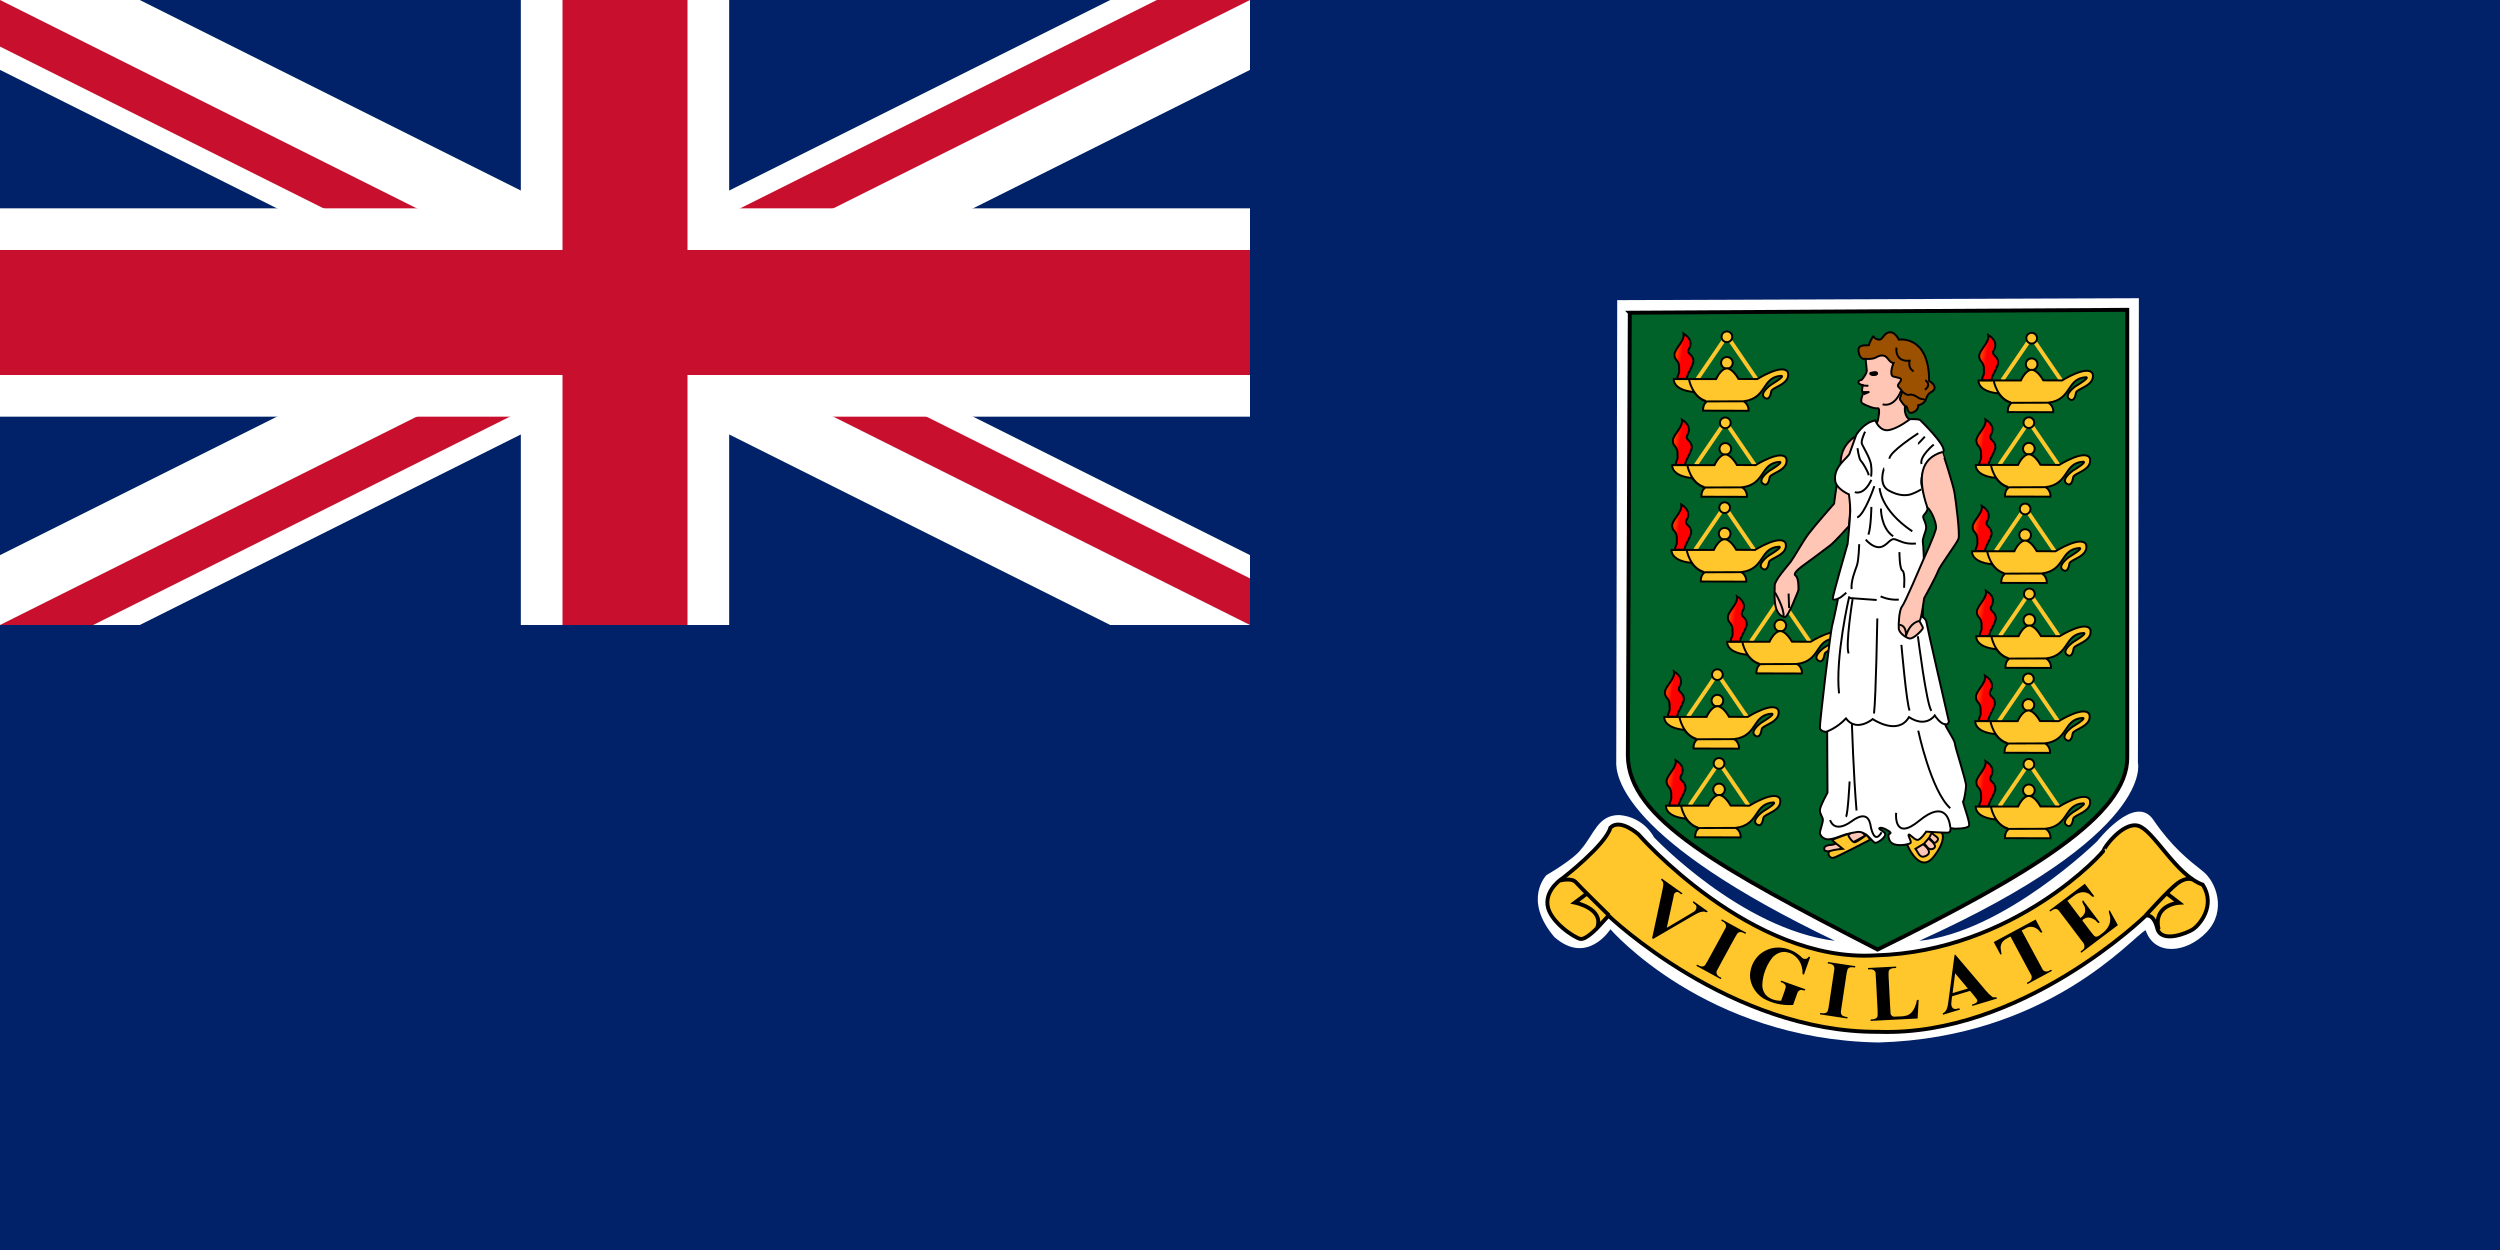
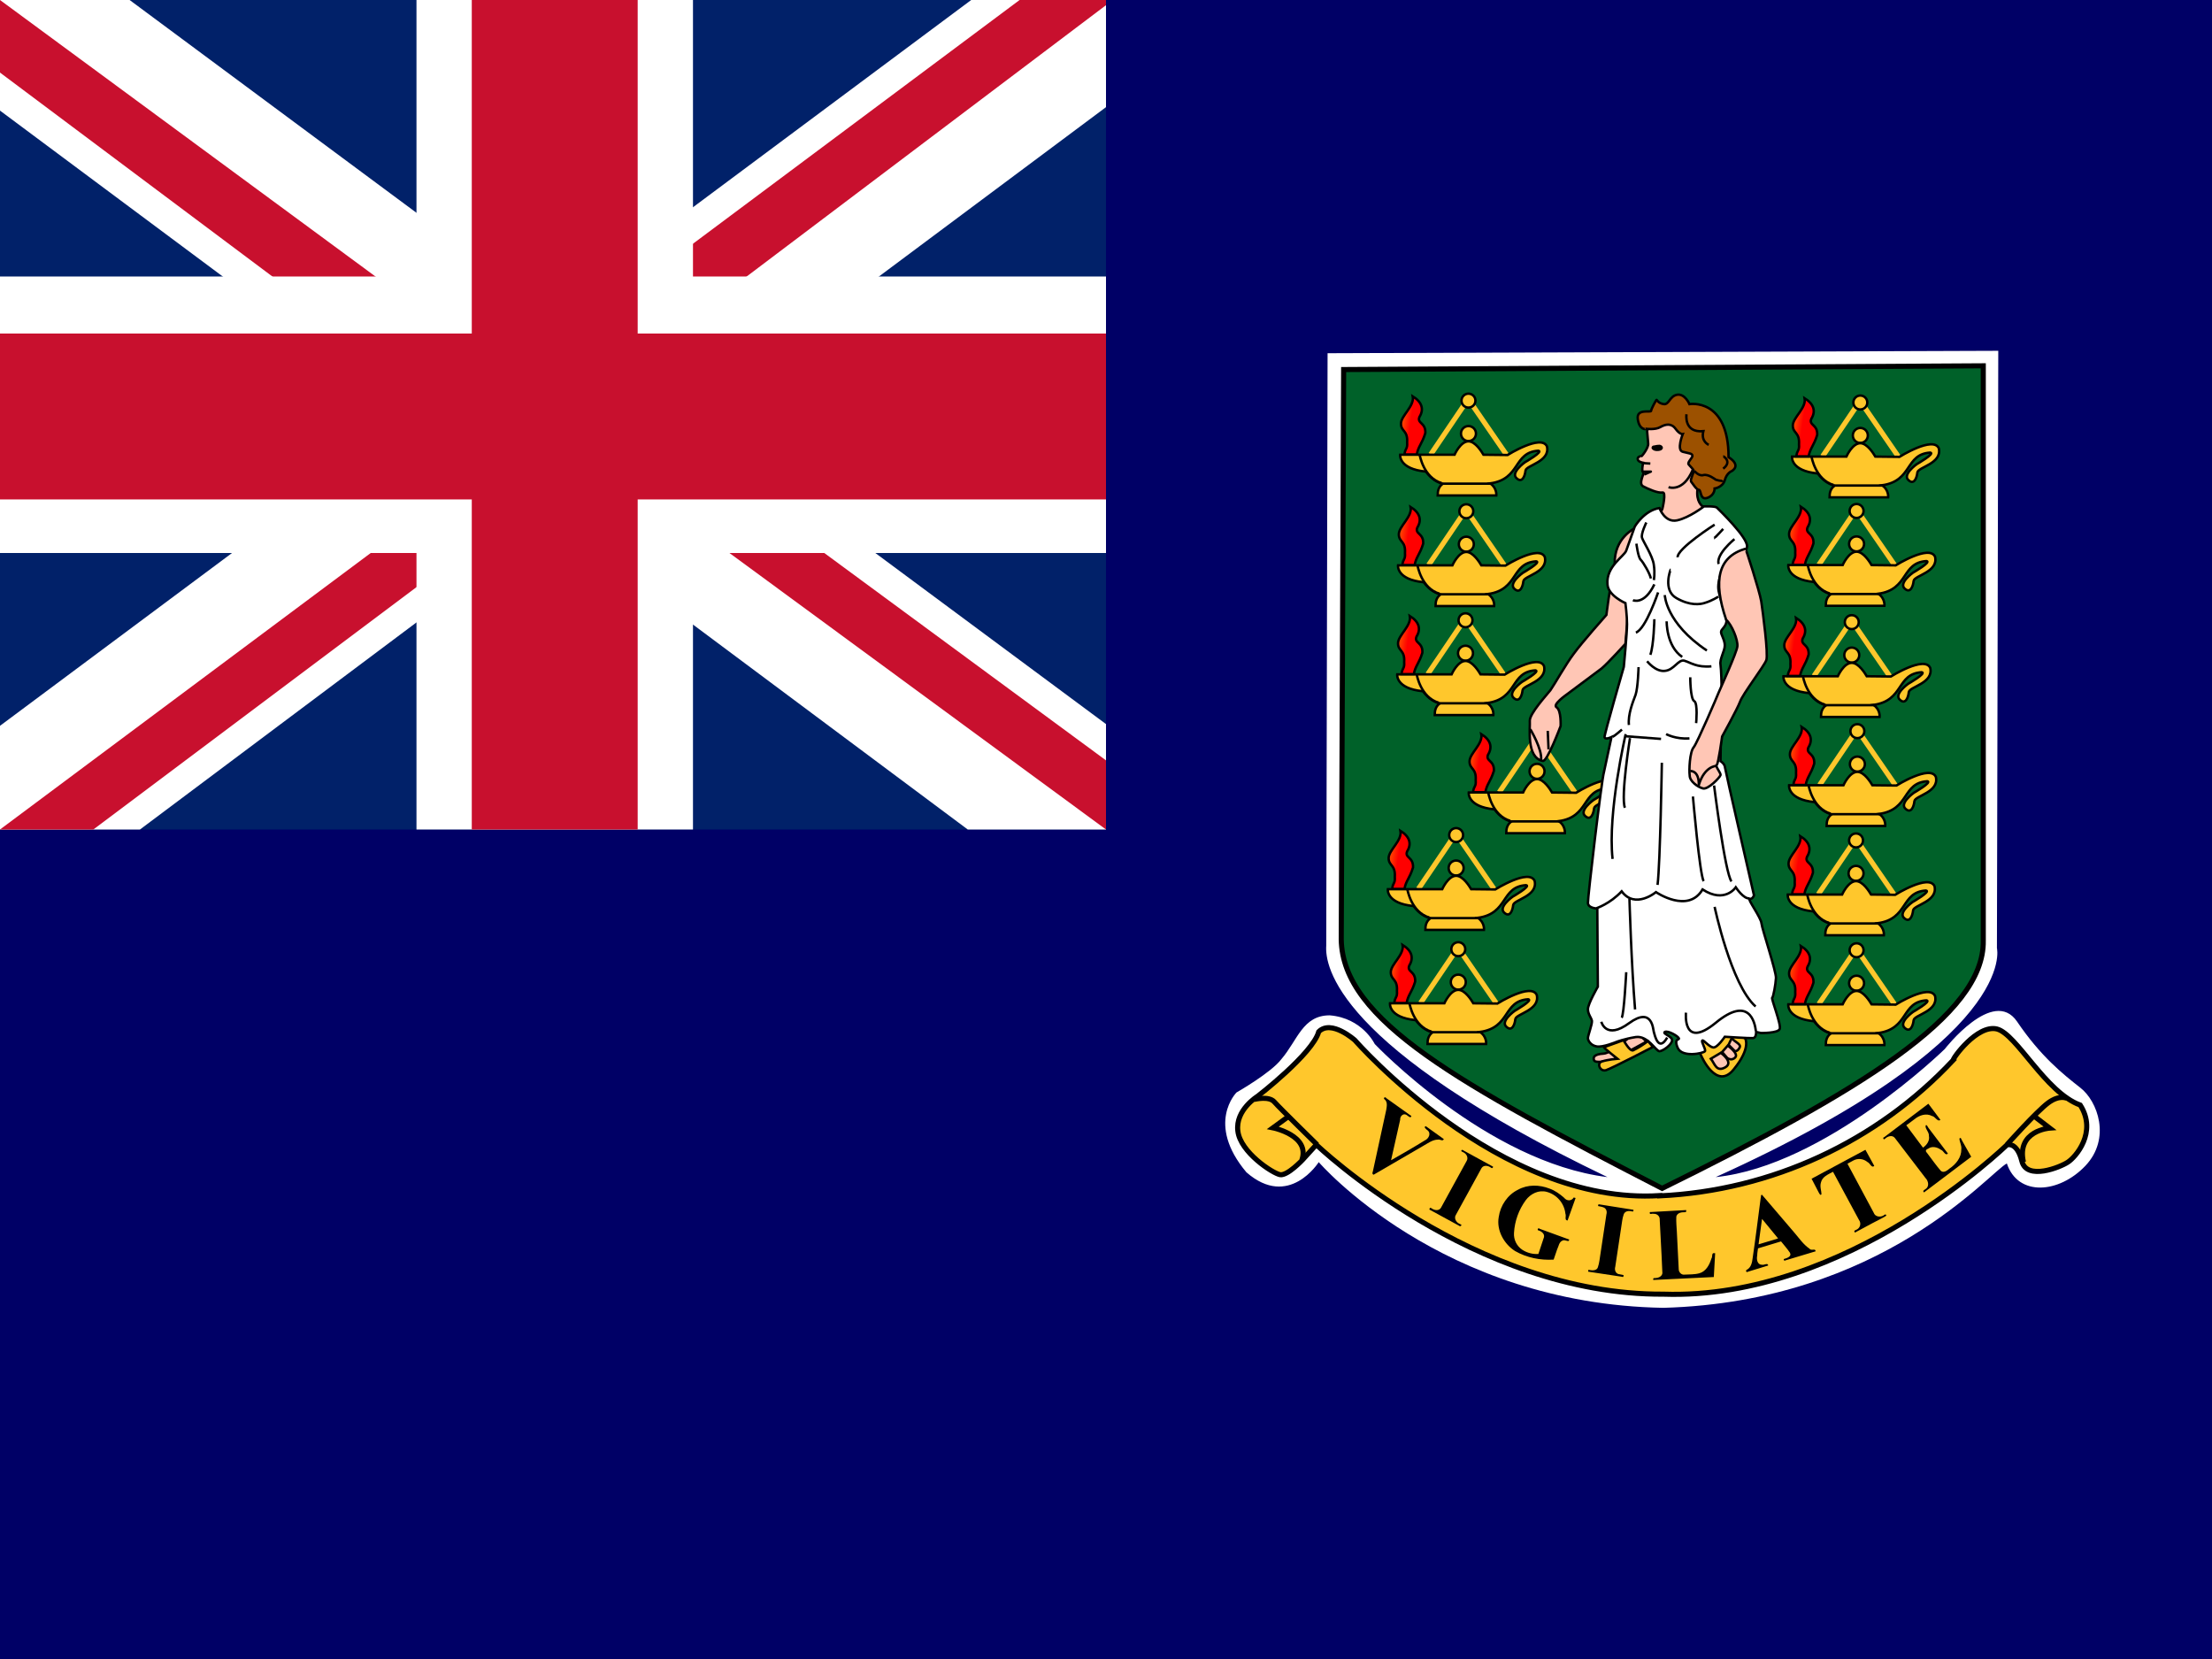
- <svg xmlns="http://www.w3.org/2000/svg" xmlns:xlink="http://www.w3.org/1999/xlink" viewBox="0 0 1200 600">
-   <defs>
-     <linearGradient id="b" gradientUnits="userSpaceOnUse" x1="103.083" y1="111.276" x2="92.551" y2="107.764" gradientTransform="matrix(.99614 0 0 2.25255 703.842 -75.047)">
-       <stop stop-color="red" offset="0" />
-       <stop stop-color="#ff0" offset="1" />
+ <svg xmlns="http://www.w3.org/2000/svg" xmlns:xlink="http://www.w3.org/1999/xlink" id="flag-icons-vg" viewBox="0 0 640 480">
+   <defs id="defs1705">
+     <linearGradient id="a">
+       <stop id="stop1685" offset="0" stop-color="red" />
+       <stop id="stop1687" offset="1" stop-color="#ff0" />
    </linearGradient>
-     <clipPath id="a">
-       <path d="M0 0v150h700v150H600zm600 0H300v350H0v-50z" />
+     <linearGradient xlink:href="#a" id="c" x1="103.1" x2="92.5" y1="111.3" y2="107.8" gradientTransform="matrix(.85002 0 0 1.92212 191.4 180)" gradientUnits="userSpaceOnUse" />
+     <linearGradient xlink:href="#a" id="d" x1="103.1" x2="92.5" y1="111.3" y2="107.8" gradientTransform="matrix(.85002 0 0 1.92212 190.8 144)" gradientUnits="userSpaceOnUse" />
+     <linearGradient xlink:href="#a" id="e" x1="103.1" x2="92.5" y1="111.3" y2="107.8" gradientTransform="matrix(.85002 0 0 1.92212 317.4 111.1)" gradientUnits="userSpaceOnUse" />
+     <linearGradient xlink:href="#a" id="f" x1="103.1" x2="92.5" y1="111.3" y2="107.8" gradientTransform="matrix(.85002 0 0 1.92212 193.8 76.1)" gradientUnits="userSpaceOnUse" />
+     <linearGradient xlink:href="#a" id="g" x1="103.1" x2="92.5" y1="111.3" y2="107.8" gradientTransform="matrix(.85002 0 0 1.92212 194 41.6)" gradientUnits="userSpaceOnUse" />
+     <linearGradient xlink:href="#a" id="h" x1="103.1" x2="92.5" y1="111.3" y2="107.8" gradientTransform="matrix(.85002 0 0 1.92212 194.6 6.7)" gradientUnits="userSpaceOnUse" />
+     <linearGradient xlink:href="#a" id="i" x1="103.1" x2="92.5" y1="111.3" y2="107.8" gradientTransform="matrix(.85002 0 0 1.92212 318.4 7.2)" gradientUnits="userSpaceOnUse" />
+     <linearGradient xlink:href="#a" id="j" x1="103.1" x2="92.5" y1="111.3" y2="107.8" gradientTransform="matrix(.85002 0 0 1.92212 317.3 41.5)" gradientUnits="userSpaceOnUse" />
+     <linearGradient xlink:href="#a" id="k" x1="103.1" x2="92.5" y1="111.3" y2="107.8" gradientTransform="matrix(.85002 0 0 1.92212 315.7 76.7)" gradientUnits="userSpaceOnUse" />
+     <linearGradient xlink:href="#a" id="l" x1="103.1" x2="92.5" y1="111.3" y2="107.8" gradientTransform="matrix(.85004 0 0 1.92222 317.3 180.4)" gradientUnits="userSpaceOnUse" />
+     <linearGradient xlink:href="#a" id="m" x1="103.1" x2="92.5" y1="111.3" y2="107.8" gradientTransform="matrix(.85002 0 0 1.92212 317.1 145.6)" gradientUnits="userSpaceOnUse" />
+     <linearGradient xlink:href="#a" id="n" x1="103.1" x2="92.5" y1="111.3" y2="107.8" gradientTransform="matrix(.85002 0 0 1.92212 216.4 113.5)" gradientUnits="userSpaceOnUse" />
+     <linearGradient id="grad" x1="103.1" x2="92.6" y1="111.3" y2="107.8" gradientTransform="matrix(.99614 0 0 2.25255 703.8 -75)" gradientUnits="userSpaceOnUse">
+       <stop id="stop833" offset="0" stop-color="red" />
+       <stop id="stop835" offset="1" stop-color="#ff0" />
+     </linearGradient>
+     <clipPath id="vg-b">
+       <path id="path1702" fill-opacity=".7" d="M0 0h640v480H0z" />
    </clipPath>
  </defs>
-   <path fill="#012169" d="M0 0h1200v600H0z" />
-   <path d="M0 0l600 300m0-300L0 300" stroke="#fff" stroke-width="60" />
-   <path d="M0 0l600 300m0-300L0 300" stroke="#c8102e" stroke-width="40" clip-path="url(#a)" />
-   <path d="M300 0v350M0 150h700" stroke="#fff" stroke-width="100" />
-   <path d="M300 0v350M0 150h700" stroke="#c8102e" stroke-width="60" />
-   <path d="M0 300h600V0h600v600H0z" fill="#012169" />
-   <path fill="#fff" d="M776.26 144.068l250.401-.93-.465 222.993s8.827 33.913-104.992 85.48c40.882-4.181 85.48-47.85 85.48-47.85s18.119-23.228 26.946-10.22c8.826 13.007 17.188 19.511 23.692 24.621 6.504 5.11 11.614 19.048 1.859 29.268s-25.087 11.614-29.268-.93c-6.504 3.253-46.457 51.568-128.22 53.89-83.157-1.393-128.685-54.354-128.685-54.354s-11.15 17.654-26.945 3.717c-15.33-18.118-3.716-29.732-3.716-29.732s13.007-7.433 16.724-12.544c6.04-6.968 7.898-16.26 18.118-16.26 12.079.93 16.724 10.685 16.724 10.685s41.811 44.134 86.874 49.709c-101.736-48.783-105.453-78.98-104.988-86.413l.465-221.133z" />
-   <path fill="#006129" stroke="#000" stroke-width="1.887" d="M782.299 150.107l238.787-1.394v214.63c.465 27.874-46.457 56.213-119.858 92.449-75.724-39.024-119.394-62.716-119.858-92.913l.93-212.771z" />
-   <g id="c" fill="#ffc72c" stroke="#000" stroke-width=".944">
-     <path fill="none" stroke="#ffc72c" stroke-width="1.887" d="M814.794 181.829l14.095-20.701 14.164 20.744" />
-     <path d="M831.719 174.09a2.8 2.8 0 11-5.598.002 2.8 2.8 0 015.598-.002z" />
-     <path d="M817.444 197.119l21.852.062s.342-2.836-2.283-4.56c11.446-1.573 8.472-11.669 18.058-12.241 1.86.286-5.008 4.292-5.008 4.292s-5.779 4.078-3.147 6.152c2.09 1.646 3.004-1.001 3.29-3.004.286-2.003 9.3-3.29 8.012-9.014-2.146-4.72-14.736 3.148-14.736 3.148l-8.982-.05c-.56-1.008-3.035-5.05-5.592-5.07-3.033.111-5.17 5.12-5.17 5.12h-20.315s-.696 5.212 9.605 6.214c2.319 3.029 4.117 3.875 6.133 4.659-1.344 1.12-1.723 2.475-1.717 4.292zm1.573-4.435l18.2-.062m-26.536-10.669s1.456 8.513 8.176 10.529" />
-     <path fill="url(#b)" d="M809.561 181.841c.672-3.248 1.904-3.808 3.248-7.952.224-4.033-3.248-3.585-2.24-6.16 1.792-2.8.896-5.49-2.464-7.617.672 3.696-4.368 7.168-4.368 10.192 0 3.025 2.576 2.353 2.24 6.945.224 2.688-.672 2.016-.896 4.592h4.48z" />
-     <path d="M831.495 161.657a2.575 2.575 0 11-5.15.002 2.575 2.575 0 015.15-.002z" />
-   </g>
-   <use xlink:href="#c" x="-.772" y="41.304" />
-   <use xlink:href="#c" x="-1.089" y="82.013" />
-   <use xlink:href="#c" x="25.627" y="126.099" />
-   <use xlink:href="#c" x="-4.574" y="162.163" />
-   <use xlink:href="#c" x="-3.782" y="204.773" />
-   <use xlink:href="#c" x="146.28" y=".672" />
-   <use xlink:href="#c" x="144.936" y="41.218" />
-   <use xlink:href="#c" x="143.144" y="82.661" />
-   <use xlink:href="#c" x="145.16" y="123.431" />
-   <use xlink:href="#c" x="144.712" y="164.201" />
-   <use xlink:href="#c" x="144.936" y="205.195" />
-   <g fill="#ffc6b5" stroke="#000" stroke-width=".944">
-     <path fill="#ffc72c" d="M915.843 406.315s5.702 13.147 12.197 5.069c6.494-8.079 4.118-11.563 4.118-11.563l-14.573-7.92-4.276 9.028 2.534 5.386z" />
-     <path d="M928.357 404.572s.95.159 1.742-1.267-1.742-2.06-2.85-3.643l-1.268 2.534 2.376 2.376zm-32.948-3.485l-12.83 6.97s-6.337 1.267-6.812 0c-.475-1.268.159-2.376 3.485-2.535 3.327-.158 12.355-8.395 12.355-8.395l3.802 3.96zm.159-227.938s.317 3.01.475 4.594c.159 1.584-2.534 4.91-2.693 4.752s-1.425.158-1.267 1.108c.159.95 2.06 1.268 2.06 1.268s-.793 3.326 0 3.484c.791.159-2.06 4.277 0 5.386 2.059 1.109 5.543 2.534 7.127 2.218 1.584-.317 0 6.177 0 6.177l-4.435 9.504 24.394-2.534-5.069-8.079s-2.376-1.584-1.742-6.177c.633-4.594-.317-25.344-.317-25.344l-17.424-2.376-1.109 6.019zm-4.436 36.115s-7.92 3.643-7.603 13.464c-2.06 9.504-3.168 19.008-3.168 19.008s-9.346 10.613-12.197 14.415c-2.851 3.801-7.128 11.563-8.712 13.622-1.584 2.06-7.762 8.87-7.603 11.405.158 2.534-1.426 13.78 4.752 15.048 1.584.633 6.653-12.99 6.653-12.99s.316-5.86-1.426-6.969c-1.742-1.108 3.802-4.91 3.802-4.91s10.612-7.762 12.988-9.663c2.376-1.9 8.87-9.187 8.87-9.187l3.644-43.243z" />
-     <path fill="#fff" d="M900.161 201.82s2.06 5.544 6.653 4.594c4.594-.95 9.98-5.228 9.98-5.228s4.276-.158 4.91.476c.633.633 11.563 11.246 11.246 14.572-.317 3.327-5.069 2.376-6.811 4.594-1.743 2.218-4.594 7.762-3.802 11.88.792 4.119 3.168 9.504 2.851 11.563-.316 2.06-2.059 2.693-2.059 3.802s1.426 3.01 1.426 5.069c0 2.06-1.901 5.069-1.584 7.128.317 2.06.475 8.078.475 8.078l-.475 27.879s1.584.95 1.742 2.534c.159 1.584 10.771 47.679 10.771 47.679s-.475 1.425-1.584 1.267c-1.108-.159 4.277 7.128 4.436 9.187.158 2.06 5.544 18.216 5.385 20.434-.158 2.217-.95 7.128-1.425 7.286-.476.158 3.484 10.138 2.85 11.722-.633 1.584-7.127 1.425-7.127 1.425l-1.743-.316s.159 2.059-1.108 2.217-10.613-.475-10.613-.475-2.693 4.118-4.277 3.96c-1.584-.158-3.643-3.01-4.119-2.534-.475.475 1.426 3.167.95 3.96-.474.792-8.553 2.534-10.137-1.268-1.584-3.801.95-2.85.476-3.643-.476-.792-4.119-2.851-5.228-2.217-1.109.633 2.852 1.584 2.693 3.168-.158 1.584-3.485 3.96-4.752 3.96s-4.277-5.861-8.712-5.228c-4.435.634-7.286 1.743-7.286 1.743s-5.228 2.217-7.445 1.742c-2.218-.475-3.168-2.218-3.168-3.168 0-.95 1.584-5.069 1.425-6.336s-1.425-2.534-1.425-4.435c0-1.9 3.643-8.395 3.643-8.395l-.158-29.146s-3.327 0-3.485-2.06 5.069-46.094 5.86-48.945c.793-2.851 2.852-12.989 2.852-12.989s-2.376 1.109-2.535 0c-.158-1.109 7.128-26.294 7.128-26.294s1.268-12.514 1.268-15.84c0-3.327-.634-7.92-.634-7.92s-6.503-2.753-6.653-6.97c-.595-6.709 6.178-10.454 6.97-12.672l3.168-8.87s3.485-6.02 9.187-6.97z" />
-     <path fill="#ffc72c" d="M897.785 402.988s-15.365 8.079-17.582 8.712c-2.218.634-3.644-2.693-1.426-3.326 2.218-.634 5.702-.95 5.702-.95s-5.227-4.12-5.068-4.278c.158-.158 7.128-2.692 7.286-2.692s2.218 4.118 3.643 3.801c1.426-.317 5.544-3.484 5.544-3.484s2.218 2.534 1.901 2.217z" />
-     <path d="M919.432 407.423c1.453 1.874 2.02 5.123 5.347 3.222 3.327-1.9-1.704-5.428-1.704-5.428l-3.643 2.206z" />
-     <path d="M925.505 407.106s1.584 1.267 3.01-.158-2.852-4.436-2.852-4.436l-2.059 2.376 1.901 2.218zm6.812-190.146c.158 0 5.227 15.682 5.86 19.642.634 3.96 2.694 19.8 1.902 22.017-.792 2.218-8.87 12.83-9.821 15.523-.95 2.693-6.653 12.99-6.653 12.99s-1.426 10.137-2.06 10.612c-.633.476 1.636 2.964 1.426 3.802-.314.943-4.593 5.386-6.494 4.91-1.9-.475-4.91-2.693-5.069-4.752s.158-8.87 1.584-10.612c1.426-1.743 8.87-19.325 9.346-20.434.475-1.109 6.81-14.89 6.97-17.266.158-2.376-1.972-7.87-4.212-9.886-4.985-14.673-3.026-23.522 7.221-26.546z" />
-     <path fill="#9c5100" d="M895.092 172.199s3.485.475 5.386-.634c1.9-1.108 4.118-1.584 5.702.634 1.584 2.218 2.693 2.06 2.693 2.06s-2.376 5.86 0 6.494c2.376.633 3.485.633 3.643 1.425.159.792-2.06 2.535-1.426 3.327.634.792 1.743 1.742 1.901 2.376.159.633-1.425 3.326-.95 3.96.475.633 1.9 3.168 2.851 3.168.95 0 .317 3.96 3.168 3.01s2.693-3.486 2.693-3.486 3.01-.475 3.802-3.168c.791-2.692 2.692-3.326 2.692-3.326s3.802-2.06-1.267-5.227c0-22.176-14.573-19.8-14.573-19.8s-1.742-3.96-4.593-3.485-3.01 3.802-5.07 3.485c-2.058-.317-2.533-1.743-2.692-1.584-.158.158-1.9 3.326-1.9 4.118 0 .792-5.545-1.109-5.07 3.01.476 4.118 3.168 3.96 3.01 3.643z" />
-     <g fill="none">
-       <path d="M920.753 207.997s-14.098 9.029-13.78 12.197m16.948-10.613s-3.168 3.485-3.326 3.485m7.603.317s-6.97 5.702-5.86 9.346m-27.087-15.524s-2.06 4.277-1.584 5.702c.475 1.426 3.96 6.812 4.435 10.138.475 3.326 0 5.703 0 5.703m-6.494-13.623s.634 5.069 1.584 6.02c.95.95 3.485 5.226 3.802 6.969m-6.653 8.078s4.118 2.06 7.92-5.86m6.177-5.544c-.158 0-3.01 7.762 2.06 10.613 5.068 2.851 8.87 2.534 11.087 1.742 2.218-.792 4.594-2.217 4.594-2.217m-19.958-.634s.317 10.455 15.682 20.75m-15.049-10.93s-.158 9.187 5.86 13.306m-9.028-24.077s-4.594 13.622-8.237 15.048m6.812-5.069s-.158 9.82-1.426 13.306m-1.267 2.376s3.168 3.96 6.653 3.643c3.485-.316 4.91-4.435 7.286-3.801 2.376.633 4.594 2.534 10.138 2.059m-7.92 4.118s0 8.078 1.426 8.87.792 8.237.792 8.237M892.4 261.22s-.158 7.603-1.109 10.296c-.95 2.693-2.851 7.287-2.534 11.247m-6.02 4.434c.792-.317 3.485-2.693 3.485-2.693m1.426 1.743s-6.811 29.146-4.91 46.57m6.494-45.144s-3.485 21.86-1.9 25.978m.157-26.612c.158 0 13.306.95 13.306.95m1.901-1.742s3.643 1.9 8.712 1.584m-10.296 9.029s-.634 37.383-1.584 45.62m21.067-37.067s4.118 32.789 6.494 35.798m-14.414-31.679s2.534 28.987 3.96 31.522m-39.917 10.137s4.91-1.584 9.345-6.336c5.07 6.811 12.831.317 12.831.317s12.038 8.237 17.424-.95c8.237 5.385 12.355-.793 12.355-.793s3.01 4.594 5.228 4.119m-13.148 3.168s6.178 28.987 15.365 37.224m-47.203-40.234s.792 24.235 2.218 41.342m-3.327-13.938s-.792 15.84-1.743 16.949m-7.603 1.583s1.742 6.811 10.454.475 8.87 2.376 9.188 3.327c.316.95 1.742 7.761 5.068 2.059m6.971-9.345s-1.426 14.097 11.088 3.801c12.514-10.295 14.573-.158 14.89 3.01m-25.82-230.156s-1.109 6.97 6.336 6.336c-.95 3.802 1.9 5.069 1.9 5.069m5.545 4.277c.159 0 3.326 2.06-.158 4.594m-10.613.95s1.584 1.9 3.326 1.426c1.743-.475 4.594 1.742 4.594 1.742s2.376.792 2.693.317m-20.276 2.534s5.386 2.06 8.87-6.494m-18.849-2.535l3.168.158m-38.312 99.737l.248 6.942m-6.758-7.457s4.45 7.443 4.079 11.41" />
-       <path stroke-linejoin="round" d="M894.142 188.197h2.851l-2.534 1.109m17.206 110.656s3.328-.35 3.223 5.206c2.125-6.902 6.446-7.066 6.446-7.066" />
-       <path stroke-width="1.699" stroke-linejoin="round" d="M898.102 179.327c.475 0 2.217-.634 2.534-.158.317.475-1.9.792-2.534.158z" />
+   <path id="path1707" fill="#006" d="M0 0h640v480H0Z" style="stroke-width:.816" />
+   <path id="path2609" fill="#012169" d="M0 0h320v240H0Z" style="stroke-width:.5" />
+   <path id="path2611" fill="#fff" d="m37.5 0 122 90.5L281 0h39v31l-120 89.5 120 89V240h-40l-120-89.5L40.5 240H0v-30l119.5-89L0 32V0Z" style="stroke-width:.5" />
+   <path id="path2613" fill="#c8102e" d="M212 140.5 320 220v20l-135.5-99.5Zm-92 10 3 17.5-96 72H0ZM320 0v1.5l-124.5 94 1-22L295 0ZM0 0l119.5 88h-30L0 21Z" style="stroke-width:.5" />
+   <path id="path2615" fill="#fff" d="M120.5 0v240h80V0ZM0 80v80h320V80Z" style="stroke-width:.5" />
+   <path id="path2617" fill="#c8102e" d="M0 96.5v48h320v-48zM136.5 0v240h48V0Z" style="stroke-width:.5" />
+   <g id="g1028" transform="translate(-217.5 -9.4) scale(.77497)">
+     <path id="path855" fill="#fff" d="m776.3 144 250.4-.9-.5 223s8.8 34-105 85.5c40.9-4.2 85.5-47.8 85.5-47.8s18.1-23.3 27-10.3c8.8 13 17.1 19.6 23.6 24.7 6.5 5 11.6 19 1.9 29.2-9.8 10.3-25.1 11.6-29.3-.9-6.5 3.3-46.4 51.6-128.2 53.9C818.5 499 773 446 773 446s-11.1 17.7-27 3.8c-15.3-18.2-3.7-29.8-3.7-29.8s13-7.4 16.8-12.5c6-7 7.9-16.3 18-16.3 12.2 1 16.8 10.7 16.8 10.7s41.8 44.1 86.9 49.7c-101.7-48.8-105.5-79-105-86.4l.5-221.1z" />
+     <path id="path857" fill="#006129" stroke="#000" stroke-width="1.9" d="m782.3 150.1 238.8-1.4v214.6c.5 28-46.5 56.3-119.9 92.5-75.7-39-119.4-62.7-119.8-93l.9-212.7z" />
+     <g id="lamp" fill="#ffc72c" stroke="#000" stroke-width=".9">
+       <path id="path859" fill="none" stroke="#ffc72c" stroke-width="1.9" d="m814.8 181.8 14-20.7 14.3 20.8" />
+       <path id="path861" d="M831.7 174a2.8 2.8 0 1 1-5.6 0 2.8 2.8 0 0 1 5.6 0z" />
+       <path id="path863" d="M817.4 197.1h21.9s.3-2.8-2.3-4.5c11.5-1.6 8.5-11.6 18-12.2 2 .3-5 4.3-5 4.3s-5.7 4-3 6.1c2 1.7 3-1 3.2-3 .3-2 9.3-3.3 8-9-2.1-4.7-14.7 3.2-14.7 3.2l-9-.1c-.6-1-3-5-5.6-5-3 0-5.2 5-5.2 5h-20.3s-.7 5.3 9.6 6.3c2.3 3 4.1 3.8 6.2 4.6-1.4 1.1-1.8 2.5-1.8 4.3z" />
+       <path id="path865" d="M819 192.7h18.2" />
+       <path id="path867" d="M810.7 182s1.4 8.5 8.2 10.5" />
+       <path id="path869" fill="url(#grad)" d="M809.6 181.8c.6-3.2 1.9-3.8 3.2-8 .2-4-3.2-3.5-2.2-6 1.8-2.9.9-5.6-2.5-7.7.7 3.7-4.4 7.2-4.4 10.2 0 3 2.6 2.4 2.3 7 .2 2.6-.7 2-1 4.5h4.6z" style="fill:url(#grad)" />
+       <path id="path871" d="M831.5 161.7a2.6 2.6 0 1 1-5.2 0 2.6 2.6 0 0 1 5.2 0z" />
+     </g>
+     <use xlink:href="#lamp" id="use874" width="100%" height="100%" x="-.8" y="41.3" />
+     <use xlink:href="#lamp" id="use876" width="100%" height="100%" x="-1.1" y="82" />
+     <use xlink:href="#lamp" id="use878" width="100%" height="100%" x="25.6" y="126.1" />
+     <use xlink:href="#lamp" id="use880" width="100%" height="100%" x="-4.6" y="162.2" />
+     <use xlink:href="#lamp" id="use882" width="100%" height="100%" x="-3.8" y="204.8" />
+     <use xlink:href="#lamp" id="use884" width="100%" height="100%" x="146.3" y=".7" />
+     <use xlink:href="#lamp" id="use886" width="100%" height="100%" x="144.9" y="41.2" />
+     <use xlink:href="#lamp" id="use888" width="100%" height="100%" x="143.1" y="82.7" />
+     <use xlink:href="#lamp" id="use890" width="100%" height="100%" x="145.2" y="123.4" />
+     <use xlink:href="#lamp" id="use892" width="100%" height="100%" x="144.7" y="164.2" />
+     <use xlink:href="#lamp" id="use894" width="100%" height="100%" x="144.9" y="205.2" />
+     <g id="g996" fill="#ffc6b5" stroke="#000" stroke-width=".9">
+       <path id="path896" fill="#ffc72c" d="M915.8 406.3s5.7 13.2 12.2 5c6.5-8 4.2-11.5 4.2-11.5l-14.6-7.9-4.3 9 2.5 5.4z" />
+       <path id="path898" d="M928.4 404.6s1 .1 1.7-1.3c.8-1.4-1.7-2-2.9-3.6l-1.2 2.5z" />
+       <path id="path900" d="m895.4 401-12.8 7s-6.4 1.3-6.8 0c-.5-1.2.1-2.3 3.5-2.5 3.3-.1 12.3-8.4 12.3-8.4l3.8 4z" />
+       <path id="path902" d="m895.6 173.1.4 4.6c.2 1.6-2.5 5-2.6 4.8-.2-.2-1.5.2-1.3 1.1.1 1 2 1.3 2 1.3s-.7 3.3 0 3.5c.8.1-2 4.2 0 5.3 2.1 1.1 5.6 2.6 7.2 2.3 1.6-.4 0 6.1 0 6.1l-4.5 9.5 24.4-2.5-5-8s-2.4-1.7-1.8-6.3c.7-4.5-.3-25.3-.3-25.3l-17.4-2.4-1.1 6z" />
+       <path id="path904" d="M891.1 209.3s-7.9 3.6-7.6 13.4c-2 9.5-3.1 19-3.1 19s-9.4 10.6-12.2 14.5c-2.9 3.8-7.2 11.5-8.7 13.6-1.6 2-7.8 8.8-7.7 11.4.2 2.5-1.4 13.8 4.8 15 1.6.7 6.7-13 6.7-13s.3-5.8-1.5-7c-1.7-1 3.8-4.8 3.8-4.8l13-9.7c2.4-2 8.9-9.2 8.9-9.2l3.6-43.2z" />
+       <path id="path906" fill="#fff" d="M900.2 201.8s2 5.6 6.6 4.6 10-5.2 10-5.2 4.3-.2 4.9.5c.6.6 11.6 11.2 11.2 14.5-.3 3.4-5 2.4-6.8 4.6-1.7 2.2-4.6 7.8-3.8 12 .8 4 3.2 9.4 2.9 11.5-.3 2-2 2.7-2 3.8 0 1 1.4 3 1.4 5 0 2.1-2 5.1-1.6 7.2.3 2 .4 8 .4 8l-.4 28s1.6.9 1.7 2.5c.2 1.5 10.8 47.6 10.8 47.6s-.5 1.5-1.6 1.3c-1.1-.2 4.3 7.1 4.4 9.2.2 2 5.6 18.2 5.4 20.4-.1 2.2-1 7.2-1.4 7.3-.5.2 3.5 10.2 2.8 11.7-.6 1.6-7 1.5-7 1.5l-1.8-.4s.1 2.1-1.1 2.3c-1.3.1-10.6-.5-10.6-.5s-2.7 4.1-4.3 4c-1.6-.2-3.7-3-4.1-2.6-.5.5 1.4 3.2 1 4-.6.8-8.6 2.5-10.2-1.3-1.6-3.8 1-2.8.4-3.6-.4-.8-4-2.9-5.2-2.3-1 .7 2.9 1.6 2.7 3.2-.1 1.6-3.5 4-4.7 4-1.3 0-4.3-5.9-8.8-5.3-4.4.7-7.2 1.8-7.2 1.8s-5.3 2.2-7.5 1.7c-2.2-.4-3.2-2.2-3.2-3.1 0-1 1.6-5.1 1.5-6.4-.2-1.2-1.5-2.5-1.5-4.4 0-2 3.7-8.4 3.7-8.4l-.2-29.2s-3.3 0-3.5-2c-.1-2 5.1-46.1 6-49l2.8-13s-2.4 1.2-2.6 0c-.1-1 7.2-26.2 7.2-26.2s1.2-12.6 1.2-15.9c0-3.3-.6-7.9-.6-7.9s-6.5-2.8-6.7-7c-.6-6.7 6.2-10.4 7-12.6l3.2-9s3.5-6 9.2-6.9z" />
+       <path id="path908" fill="#ffc72c" d="M897.8 403s-15.4 8-17.6 8.7c-2.2.6-3.6-2.7-1.4-3.3 2.2-.7 5.7-1 5.7-1s-5.2-4.1-5-4.3l7.2-2.6c.2 0 2.2 4 3.6 3.8a31 31 0 0 0 5.6-3.5l1.9 2.2z" />
+       <path id="path910" d="M919.4 407.4c1.5 1.9 2 5.1 5.4 3.2 3.3-1.9-1.7-5.4-1.7-5.4z" />
+       <path id="path912" d="M925.5 407.1s1.6 1.3 3-.2c1.4-1.4-2.8-4.4-2.8-4.4l-2.1 2.4z" />
+       <path id="path914" d="M932.3 217c.2 0 5.2 15.6 5.9 19.6.6 4 2.7 19.8 1.9 22-.8 2.2-8.9 12.8-9.8 15.5-1 2.7-6.7 13-6.7 13s-1.4 10.2-2 10.6c-.7.5 1.6 3 1.4 3.8-.3 1-4.6 5.4-6.5 5-2-.5-5-2.7-5-4.8-.3-2 0-8.9 1.5-10.6 1.4-1.8 8.9-19.3 9.3-20.4.5-1.2 6.8-15 7-17.3.2-2.4-2-7.9-4.2-9.9-5-14.7-3-23.5 7.2-26.5z" />
+       <path id="path916" fill="#9c5100" d="M895 172.2s3.6.5 5.5-.6 4.1-1.6 5.7.6c1.6 2.2 2.7 2 2.7 2s-2.4 6 0 6.6c2.3.6 3.5.6 3.6 1.4.2.8-2 2.5-1.4 3.3.6.8 1.7 1.7 1.9 2.4.1.6-1.4 3.3-1 4 .5.6 2 3.1 2.9 3.1 1 0 .3 4 3.2 3 2.8-1 2.7-3.5 2.7-3.5s3-.4 3.8-3.1c.7-2.7 2.6-3.4 2.6-3.4s3.8-2-1.2-5.2c0-22.2-14.6-19.8-14.6-19.8s-1.7-4-4.6-3.5c-2.8.5-3 3.8-5 3.5-2.1-.3-2.6-1.7-2.7-1.6-.2.2-2 3.4-2 4.1 0 .8-5.5-1-5 3 .5 4.2 3.2 4 3 3.7z" />
+       <g id="g994" fill="none">
+         <path id="path918" d="M920.8 208s-14.1 9-13.8 12.2" />
+         <path id="path920" d="M924 209.6s-3.2 3.5-3.4 3.5" />
+         <path id="path922" d="M928.2 213.4s-7 5.7-5.9 9.3" />
+         <path id="path924" d="M895.3 207.2s-2.1 4.3-1.6 5.7c.4 1.4 4 6.8 4.4 10.1.5 3.4 0 5.7 0 5.7" />
+         <path id="path926" d="M891.6 215.1s.6 5 1.6 6 3.5 5.3 3.8 7" />
+         <path id="path928" d="M890.3 236.2s4.2 2 8-5.9" />
+         <path id="path930" d="M904.4 224.8c-.1 0-3 7.7 2.1 10.6 5 2.9 8.9 2.5 11 1.7 2.3-.7 4.7-2.2 4.7-2.2" />
+         <path id="path932" d="M902.2 234.3s.3 10.4 15.7 20.7" />
+         <path id="path934" d="M902.9 244.1s-.2 9.2 5.8 13.3" />
+         <path id="path936" d="M899.7 233.3s-4.6 13.7-8.3 15" />
+         <path id="path938" d="M898.3 243.3s-.2 9.8-1.5 13.3" />
+         <path id="path940" d="M895.6 259s3.1 4 6.6 3.6c3.5-.3 5-4.4 7.3-3.8 2.4.7 4.6 2.6 10.1 2.1" />
+         <path id="path942" d="M911.7 265s0 8.1 1.5 8.9c1.4.8.7 8.2.7 8.2" />
+         <path id="path944" d="M892.4 261.2s-.2 7.6-1.1 10.3c-1 2.7-2.9 7.3-2.5 11.3" />
+         <path id="path946" d="M882.7 287.2c.8-.3 3.5-2.7 3.5-2.7" />
+         <path id="path948" d="M887.6 286.2s-6.8 29.2-4.9 46.6" />
+         <path id="path950" d="M889.2 287.7s-3.5 21.8-1.9 26" />
+         <path id="path952" d="m887.5 287 13.3 1" />
+         <path id="path954" d="M902.7 286.2s3.6 2 8.7 1.6" />
+         <path id="path956" d="M901.1 296.9s-.6 37.3-1.6 45.6" />
+         <path id="path958" d="M920.6 305.4s4.1 32.8 6.5 35.8" />
+         <path id="path960" d="M912.7 309.5s2.5 29 4 31.6" />
+         <path id="path962" d="M876.7 351.2s5-1.6 9.4-6.3c5 6.8 12.8.3 12.8.3s12 8.2 17.4-1c8.3 5.4 12.4-.8 12.4-.8s3 4.6 5.2 4.1" />
+         <path id="path964" d="M920.8 350.7s6.1 29 15.3 37.2" />
+         <path id="path966" d="M889 347.7s.7 24.2 2.1 41.3" />
+         <path id="path968" d="M887.8 375.1s-.8 15.8-1.7 17" />
+         <path id="path970" d="M878.5 393.6s1.7 6.9 10.4.5c8.7-6.3 8.9 2.4 9.2 3.3.3 1 1.7 7.8 5 2.1" />
+         <path id="path972" d="M910.1 390.2s-1.4 14 11.1 3.8c12.5-10.3 14.6-.2 15 3" />
+         <path id="path974" d="M910.3 166.8s-1.1 7 6.3 6.3c-1 3.9 2 5.1 2 5.1" />
+         <path id="path976" d="M924 182.5c.2 0 3.4 2 0 4.6" />
+         <path id="path978" d="M913.3 188s1.6 2 3.3 1.5c1.8-.5 4.6 1.7 4.6 1.7s2.4.8 2.7.3" />
+         <path id="path980" d="M903.6 194s5.4 2.1 9-6.4" />
+         <path id="path982" d="m893.7 185 3.1.2" />
+         <path id="path984" d="m858.5 285 .3 6.9" />
+         <path id="path986" d="M852 284.4s4.5 7.5 4 11.4" />
+         <path id="path988" stroke-linejoin="round" d="M894.1 188.2h2.9l-2.5 1.1" />
+         <path id="path990" stroke-linejoin="round" d="M911.7 300s3.3-.4 3.2 5.2c2.1-7 6.4-7.1 6.4-7.1" />
+         <path id="path992" stroke-linejoin="round" stroke-width="1.7" d="M898.1 179.3c.5 0 2.2-.6 2.5-.1.4.4-1.9.8-2.5.1z" />
+       </g>
+     </g>
+     <g id="g1008" fill="none" stroke="#000" stroke-width="1.9">
+       <path id="path998" fill="#ffc72c" d="M900.3 458.6a160.4 160.4 0 0 0 109.6-50.7c-.4-.4 8.9-13.4 16.3-11.6 7.4 1.9 18.1 23.7 31.1 28.4 6.5 10.2-1.8 19.5-4.6 21.3-2.8 1.9-15.4 7-17.2-.4-1.9-7.5-5.6-6-5.6-6s-59.5 58-128.2 55.7c-71 .4-129.6-55.8-129.6-55.8l-5.1 5.6s-5.6 6-8.4 5.6c-2.8-.5-14.9-8.4-15.8-16.3-1-7.9 7.4-13 7.4-13s20.5-15.8 22.8-24.1c4.7-4.7 13.5 3.2 13.5 3.2s53.9 61.8 113.8 58z" />
+       <path id="path1000" d="M748.9 422.6s5.5-1.4 7.5.9 16 16 16 16" />
+       <path id="path1002" d="m761.5 429.1-5.6 4.1s14 2.8 10.8 12" />
+       <path id="path1004" d="M1052.3 422.2s-2.7-1.5-7 1.7c-4.4 3.3-15.3 15.5-15.3 15.5" />
+       <path id="path1006" d="m1039.9 428.7 6 4.6s-12.5.9-9.8 12.7" />
+     </g>
+     <g id="g1026" fill="#000">
+       <path id="path1010" d="M819.7 437.4c-.4 1-1.4 0-2.2.2-2 0-3.8 1.4-5.6 2.4l-18.4 10.7c-.6-.2-.5-.7-.3-1.2l5-23c.2-1.3.6-3-.7-4-.5-.4.3-1.1.7-.4l9.4 6.7c-.3.9-.9.2-1.4-.1-1.3-1.3-2.9-.1-2.8 1.5l-3.4 15.1c4.2-2.4 8.4-4.8 12.6-7.4 1.4-.6 2.5-2.6 1-3.8-.6-.4-1.6-1.3-.6-1.5l6.7 4.8z" />
+       <path id="path1012" d="M826.3 469.4c-.2.6-.5.7-1 .3l-11-6c.1-.7.4-.8.9-.4 1 .7 2.6 1 3.4-.2l4-7.3 5.6-10.2c.8-1.3-.1-2.8-1.3-3.3-.4-.2-1-.4-.5-.8.2-.3.8.3 1.1.4l10.6 5.8c-.1.6-.4.7-.9.3-1-.7-2.6-1-3.4.2l-4 7.3-5.6 10.2c-.8 1.2.1 2.8 1.3 3.3l.8.4z" />
+       <path id="path1014" d="m868.9 459.4-3 8.4c-1.3-.1-.4-1.7-.8-2.5a9.5 9.5 0 0 0-7-8.2c-3-.8-6 .7-7.8 3.1a22.9 22.9 0 0 0-4.4 12.2 7 7 0 0 0 3.2 6.4 10 10 0 0 0 5.9 1.5l2.1-6.3c.3-1.4-1.2-2.3-2.3-2.6-.2-.4.2-1 .7-.5l11 4c0 1.3-1.6-.2-2.5.4-1.3.5-1.4 2.1-2 3.3l-1.3 3.8c-5 .3-10-.7-14.4-3.2-4.1-2.6-7-7.7-6.1-12.7.6-4.3 3.3-8.3 7.2-10.2 3.6-2 8-1.9 11.8-.4 2 .7 3.8 2 5.4 3.4 1 1.3 2.8 1.3 3.6-.1l.7.2" />
+       <path id="path1016" d="M886.8 488.2c0 .4 0 .9-.6.6l-12.6-1.9c0-.5 0-.9.6-.6 1 .2 2.6.2 3-1 .6-1.7.7-3.5 1-5.2l2.2-14.6c.3-1 0-2.2-1.1-2.6-.7-.3-1.3-.3-2-.5 0-.4 0-.8.6-.6l12.6 2c0 .4 0 .8-.6.6-1-.3-2.5-.2-3 1-.6 1.6-.7 3.4-1 5.1l-2.2 14.6c-.3 1 0 2.3 1.2 2.7l2 .4z" />
+       <path id="path1018" d="m921 480-.5 8.9-22.6 1.1c-.1-.5 0-.8.6-.7 1.1 0 2.6-.5 2.8-1.8l-.3-6.6-.7-13.4c.1-1.3-1-2.3-2.3-2.2-.4-.2-1.5.4-1.4-.3-.2-.6.7-.3 1-.4l12.6-.7c0 .6 0 .9-.7.8-1.1 0-2.6.2-3 1.6-.1 1.9.1 3.8.2 5.7l.7 14c0 1.1 1 2.2 2.2 2 1.8-.1 3.7 0 5.5-.5 2.5-.7 3.8-3.2 4.5-5.5.5-.6 0-2.2 1-2h.4" />
+       <path id="path1020" d="M938.5 458.2c-.6 0-.3.8-.5 1.2-1 7.5-1.9 15-3 22.4-.2 1.7-.6 3.6-2.2 4.4-.6.3-.1 1.2.5.7l7.5-2.3c-.1-1.2-1.6 0-2.4-.3-1.7 0-2-2.1-1.7-3.4 0-1 .2-1.8.3-2.7l8.6-2.6c1.1 1.4 2.3 2.7 3.3 4.2.8 1.4-1 2-2 2.3-.6 0-.2 1 .3.6l11.3-3.4c0-1.3-1.6 0-2.3-1-2.2-1.5-3.7-3.7-5.4-5.7l-12.3-14.4zm0 9 6 7.3-7.3 2.2 1.3-9.5z" />
+       <path id="path1022" d="m977.1 441.4 3.3 6c-1 1-1.6-1.1-2.5-1.4a4.7 4.7 0 0 0-5.5-.5l-2 1.1 9.8 18.3c.5 1.5 2.4 1.8 3.7 1 .4-.4.9-.6 1 .1-1.6 1-3.5 1.9-5.2 2.8l-6.5 3.5c-.5-.5-.2-.8.4-1a2.4 2.4 0 0 0 1.1-3.7l-9.7-18c-1.8 1-4 1.8-4.5 4-.5 1.5.2 3.2.2 4.4-.5.6-.7-.2-1-.6l-2.7-5.2 20.1-10.8z" />
+       <path id="path1024" d="m992.4 432.3 6.2 8.3c1.4-1 2.6-2.6 2.2-4.4.2-1.4-1.8-3-1.1-4 .4-.2.7.8 1 1.1l7.2 9.5c-1 1-1.6-1.1-2.6-1.4-1.4-1-3.3-1.5-4.8-.4-1.1.4-1 1-.3 1.7 1.6 2.1 3.2 4.4 5 6.5 1 1 2.4 0 3.3-.8 2.4-1.6 4.5-4.2 4.4-7.2.2-1.4-.7-2.8-.7-4 .6-.7.7.4 1 .8l3.4 6-17.6 13.3c-.7-.5 0-.9.5-1.2 1.6-1 1.1-3.1 0-4.2L988.1 437c-1-1.3-2.8-.6-3.7.3-.5.6-1-.5-.3-.6l16.5-12.5 4.5 6c-1 1-2-1.3-3.1-1.4-2.2-1.2-4.8-.3-6.6 1.2l-3.1 2.3" />
    </g>
  </g>
-   <g fill="none" stroke="#000" stroke-width="1.887">
-     <path fill="#ffc72c" d="M900.299 458.579c66.898-1.858 110.102-50.173 109.638-50.638-.465-.464 8.827-13.472 16.26-11.614 7.433 1.858 18.118 23.693 31.126 28.338 6.504 10.22-1.859 19.512-4.646 21.37-2.787 1.859-15.33 6.97-17.189-.464-1.858-7.433-5.575-6.04-5.575-6.04s-59.464 58.071-128.22 55.749c-71.078.464-129.614-55.748-129.614-55.748l-5.11 5.574s-5.575 6.04-8.362 5.575c-2.787-.464-14.866-8.362-15.795-16.26-.93-7.897 7.433-13.007 7.433-13.007s20.44-15.796 22.764-24.158c4.645-4.646 13.472 3.252 13.472 3.252s53.89 61.787 113.819 58.07z" />
-     <path d="M748.855 422.646s5.528-1.474 7.555.83c2.027 2.302 15.938 15.938 15.938 15.938" />
-     <path d="M761.477 429.095l-5.528 4.146s13.912 2.763 10.78 11.885m285.611-22.941s-2.764-1.474-7.094 1.75c-4.33 3.225-15.294 15.479-15.294 15.479" />
-     <path d="M1039.9 428.727l5.989 4.607s-12.53.829-9.766 12.714" />
-   </g>
-   <path d="M819.664 437.396c-.362 1.052-1.321-.029-2.117.183-2.094.079-3.834 1.445-5.628 2.377l-18.407 10.731c-.62-.203-.473-.704-.322-1.206 1.636-7.663 3.335-15.313 4.925-22.986.264-1.342.69-3.01-.606-3.986-.551-.376.301-1.14.655-.446l9.41 6.71c-.302.885-.837.265-1.372-.094-1.303-1.253-2.873-.095-2.835 1.488-1.119 5.052-2.21 10.11-3.318 15.165 4.165-2.476 8.378-4.874 12.506-7.412 1.474-.656 2.56-2.631 1.029-3.855-.582-.343-1.544-1.28-.585-1.422l6.665 4.753zm6.611 31.986c-.168.572-.466.698-.922.286l-11.074-6.056c.167-.572.466-.698.922-.286 1 .68 2.634.938 3.363-.255 1.466-2.35 2.701-4.839 4.06-7.253 1.845-3.42 3.769-6.8 5.559-10.248.856-1.222-.1-2.728-1.298-3.251-.405-.217-1.001-.378-.49-.864.247-.304.772.345 1.13.423l10.617 5.806c-.168.572-.467.698-.923.286-1-.68-2.642-.94-3.38.245-1.465 2.351-2.7 4.84-4.058 7.254-1.847 3.42-3.77 6.8-5.56 10.248-.855 1.23.097 2.747 1.314 3.26l.74.405zm42.609-9.994l-3.007 8.443c-1.232-.13-.413-1.708-.796-2.54-.44-3.8-3.243-7.347-7.06-8.16-2.92-.795-6 .708-7.715 3.082-2.59 3.537-4.165 7.853-4.387 12.235-.148 2.49.995 5.046 3.17 6.357 1.723 1.136 3.817 1.593 5.863 1.536.722-2.13 1.586-4.215 2.187-6.381.247-1.41-1.21-2.26-2.375-2.583-.181-.41.27-.912.745-.472l11.037 3.932c-.132 1.358-1.667-.109-2.517.433-1.36.522-1.476 2.157-1.991 3.34l-1.345 3.775c-4.946.35-10.044-.696-14.348-3.186-4.185-2.637-7.015-7.728-6.192-12.722.638-4.274 3.301-8.277 7.242-10.165 3.62-1.924 8.037-1.916 11.796-.392 2.055.693 3.83 1.964 5.42 3.41.964 1.3 2.829 1.303 3.62-.175l.653.233m17.952 28.813c-.022.449-.072.86-.61.61l-12.638-1.915c.023-.449.073-.86.61-.61 1.096.224 2.564.206 3.093-.976.535-1.688.642-3.476.95-5.215.723-4.856 1.495-9.706 2.186-14.567.268-1.048-.09-2.233-1.175-2.64-.614-.29-1.299-.334-1.96-.444.023-.45.073-.86.61-.61l12.638 1.915c-.022.449-.072.86-.61.609-1.101-.227-2.563-.197-3.111.974-.535 1.688-.642 3.476-.95 5.215-.723 4.856-1.495 9.706-2.186 14.567-.266 1.045.094 2.254 1.185 2.648.62.282 1.305.33 1.968.44zm34.118-8.287l-.5 8.962-22.546 1.15c-.138-.548.01-.84.606-.725 1.133.029 2.593-.452 2.737-1.752.1-2.227-.15-4.455-.224-6.681-.243-4.442-.419-8.887-.71-13.325.125-1.322-1.066-2.301-2.32-2.261-.398-.202-1.475.415-1.367-.31-.182-.589.635-.276.98-.388l12.541-.64c.138.549-.009.84-.606.725-1.158-.006-2.665.276-2.985 1.584-.183 1.926.086 3.864.137 5.795.254 4.625.434 9.256.74 13.877-.094 1.21.877 2.28 2.13 2.047 1.83-.091 3.7-.013 5.487-.473 2.507-.667 3.874-3.15 4.56-5.47.45-.627.078-2.191 1.071-2.101l.269-.014m17.577-21.695c-.598.01-.334.773-.486 1.173-.998 7.476-1.944 14.96-2.976 22.432-.251 1.655-.664 3.588-2.297 4.425-.603.214-.072 1.162.48.635l7.529-2.259c-.095-1.268-1.54-.116-2.35-.339-1.727-.002-1.984-2.1-1.744-3.41l.313-2.657 8.625-2.594c1.1 1.386 2.314 2.69 3.31 4.153.747 1.41-1.07 2.055-2.125 2.327-.493.052-.063 1.085.387.605l11.334-3.397c-.034-1.283-1.677-.08-2.369-.937-2.121-1.594-3.644-3.812-5.4-5.775l-12.231-14.382zm-.063 8.969l6.125 7.312-7.343 2.188 1.218-9.5zm38.632-25.809l3.259 6.06c-1.014.872-1.541-1.149-2.46-1.457-1.507-1.268-3.779-1.508-5.457-.432-.687.357-1.365.73-2.048 1.095 3.277 6.068 6.509 12.16 9.815 18.212.511 1.552 2.418 1.843 3.648.968.476-.345.906-.54 1.06.188-1.664.965-3.482 1.882-5.205 2.828l-6.509 3.5c-.51-.53-.169-.803.407-1.006 1.542-.573 2.135-2.445 1.102-3.763-3.206-6.025-6.46-12.026-9.685-18.042-1.796.995-4.09 1.892-4.543 4.132-.51 1.41.24 3.135.24 4.334-.553.574-.698-.209-.954-.623l-2.785-5.18L977.1 441.38zm15.251-9.042l6.233 8.263c1.445-.919 2.652-2.56 2.218-4.353.167-1.4-1.836-2.988-1.148-3.97.453-.281.72.767 1.095 1.044l7.118 9.436c-.928 1.057-1.6-1.098-2.583-1.331-1.387-.986-3.333-1.477-4.82-.397-1.11.354-1.058.977-.303 1.662 1.67 2.156 3.22 4.41 5.003 6.475 1.091 1.059 2.448-.048 3.372-.784 2.388-1.626 4.485-4.165 4.362-7.21.156-1.33-.679-2.814-.67-3.935.535-.713.685.393.992.755l3.366 6.08-17.544 13.233c-.761-.54-.012-.857.468-1.23 1.638-1.012 1.117-3.078-.088-4.213-3.748-4.936-7.43-9.924-11.226-14.823-.972-1.318-2.765-.624-3.745.295-.407.577-1.044-.579-.273-.664l16.543-12.479 4.528 6.003c-1.049 1.064-1.978-1.307-3.175-1.431-2.173-1.131-4.757-.22-6.553 1.21-1.074.764-2.114 1.575-3.17 2.364" />
</svg>
